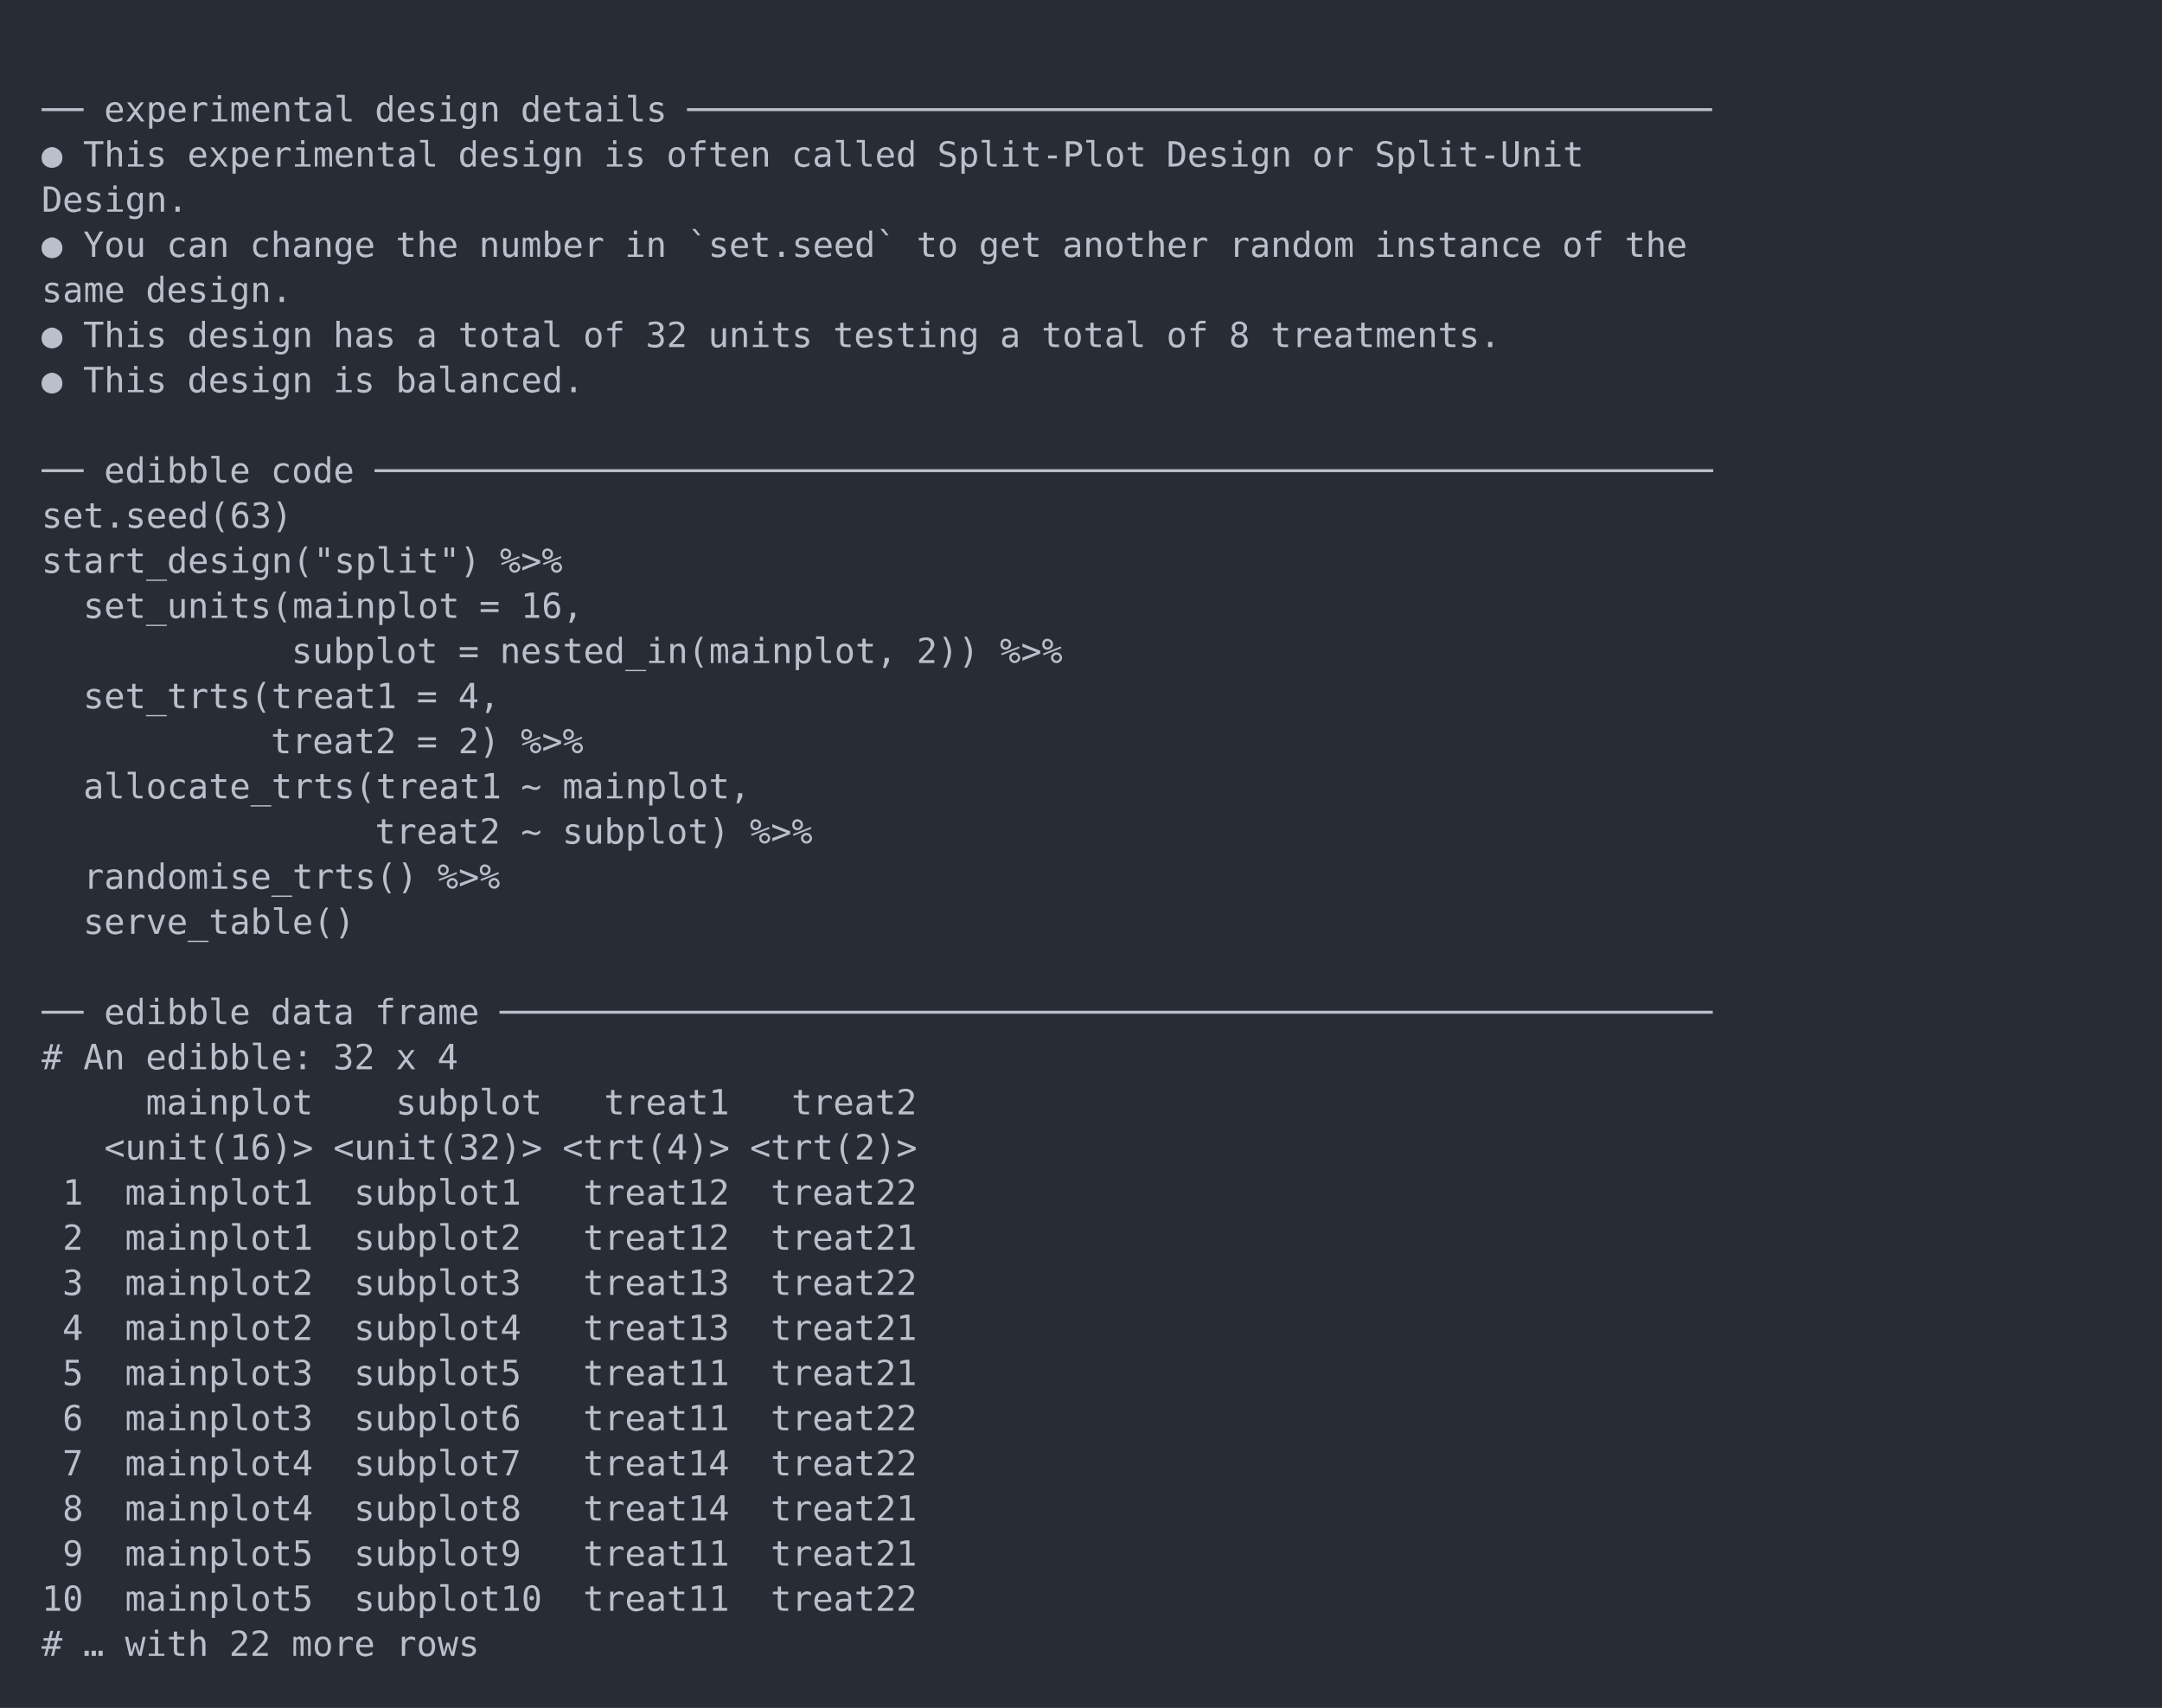
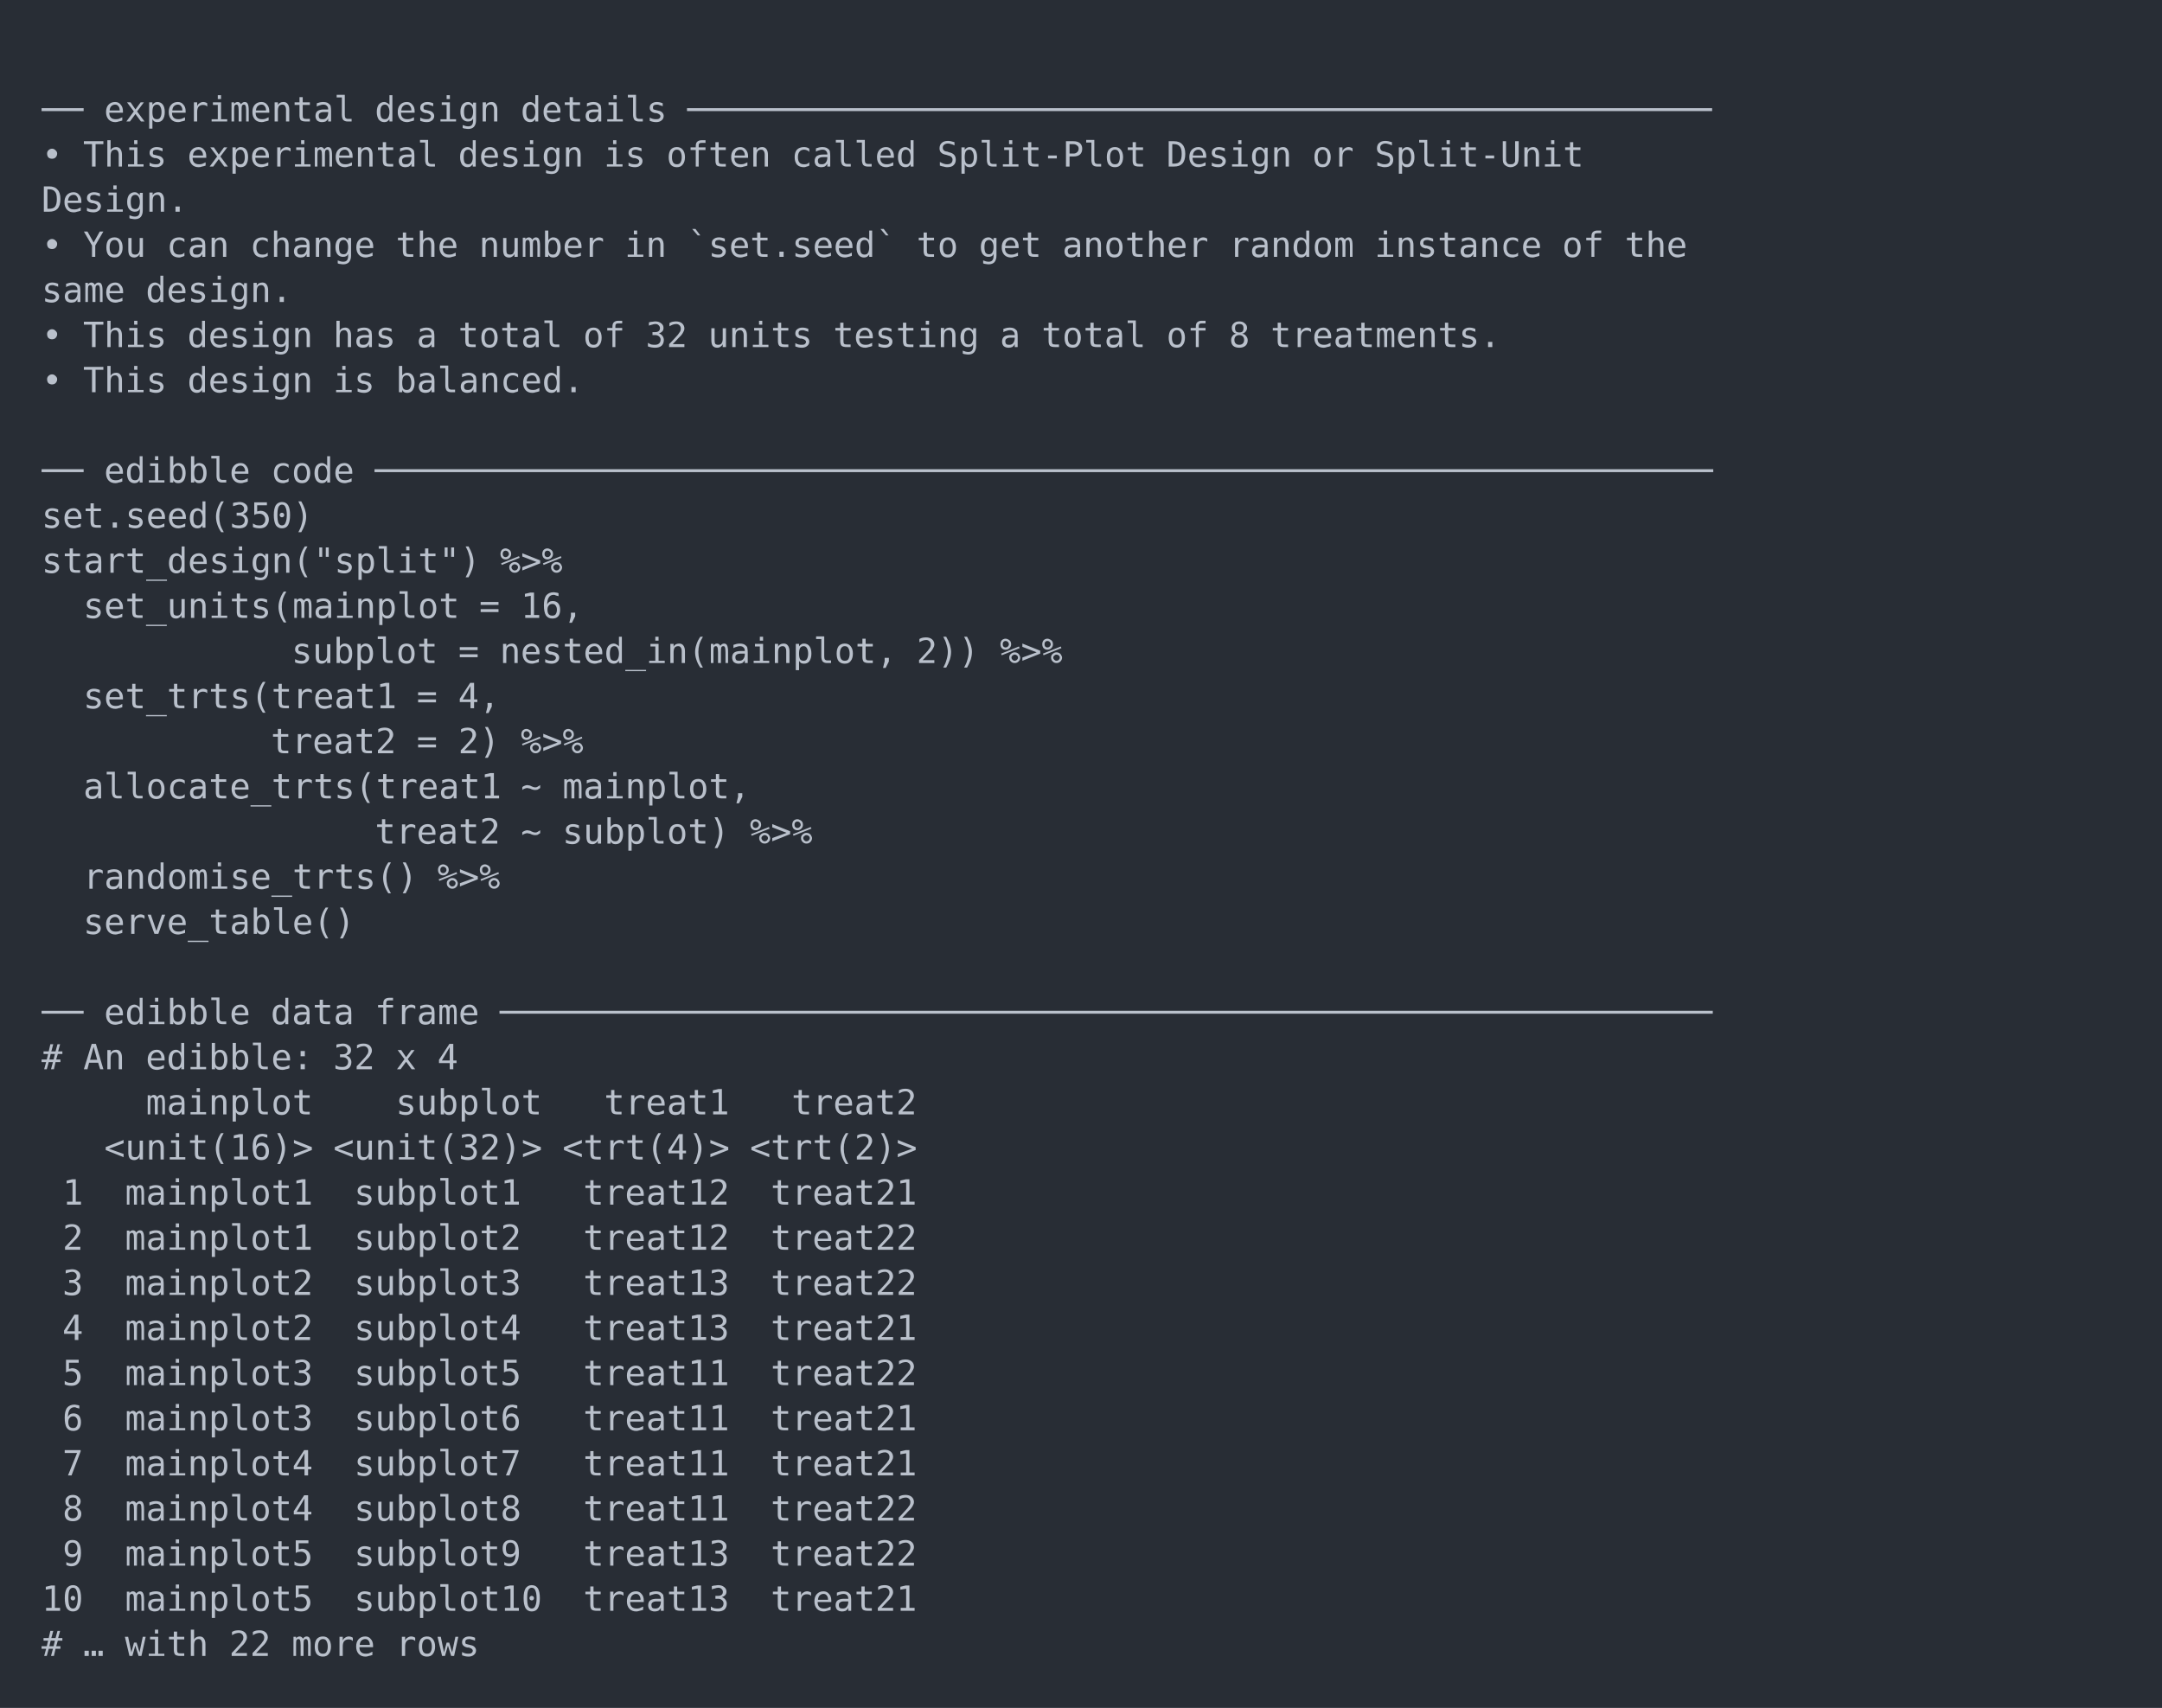
<svg xmlns="http://www.w3.org/2000/svg" xmlns:xlink="http://www.w3.org/1999/xlink" width="1040" height="821.56">
  <rect width="1040" height="821.56" rx="0" ry="0" class="a" />
  <svg height="781.56" viewBox="0 0 100 78.156" width="1000" x="20" y="20">
    <style>.a{fill:rgb(40,45,53)}.b{font-family:'Fira Code',Monaco,Consolas,Menlo,'Bitstream Vera Sans Mono','Powerline Symbols',monospace}.c{fill:transparent}.d{fill:rgb(185,192,203);white-space:pre}</style>
    <g font-family="'Fira Code',Monaco,Consolas,Menlo,'Bitstream Vera Sans Mono','Powerline Symbols',monospace" font-size="1.67" class="b">
      <defs>
        <symbol id="a">
          <rect height="37" width="100" x="0" y="0" class="c" />
        </symbol>
      </defs>
      <rect height="78.156" width="100" class="a" />
      <svg x="0" y="0" width="100">
        <svg x="0">
          <use xlink:href="#a" />
          <text x="0" y="3.841" class="d">──</text>
          <text x="3.006" y="3.841" class="d">experimental</text>
          <text x="16.032" y="3.841" class="d">design</text>
          <text x="23.046" y="3.841" class="d">details</text>
          <text x="31.062" y="3.841" class="d">─────────────────────────────────────────────────</text>
-           <text x="0" y="6.012" class="d">●</text>
+           <text x="0" y="6.012" class="d">•</text>
          <text x="2.004" y="6.012" class="d">This</text>
          <text x="7.014" y="6.012" class="d">experimental</text>
          <text x="20.04" y="6.012" class="d">design</text>
          <text x="27.054" y="6.012" class="d">is</text>
          <text x="30.06" y="6.012" class="d">often</text>
          <text x="36.072" y="6.012" class="d">called</text>
          <text x="43.086" y="6.012" class="d">Split-Plot</text>
          <text x="54.108" y="6.012" class="d">Design</text>
          <text x="61.122" y="6.012" class="d">or</text>
          <text x="64.128" y="6.012" class="d">Split-Unit</text>
          <text x="0" y="8.183" class="d">Design.</text>
-           <text x="0" y="10.354" class="d">●</text>
+           <text x="0" y="10.354" class="d">•</text>
          <text x="2.004" y="10.354" class="d">You</text>
          <text x="6.012" y="10.354" class="d">can</text>
          <text x="10.02" y="10.354" class="d">change</text>
          <text x="17.034" y="10.354" class="d">the</text>
          <text x="21.042" y="10.354" class="d">number</text>
          <text x="28.056" y="10.354" class="d">in</text>
          <text x="31.062" y="10.354" class="d">`set.seed`</text>
          <text x="42.084" y="10.354" class="d">to</text>
          <text x="45.09" y="10.354" class="d">get</text>
          <text x="49.098" y="10.354" class="d">another</text>
          <text x="57.114" y="10.354" class="d">random</text>
          <text x="64.128" y="10.354" class="d">instance</text>
          <text x="73.146" y="10.354" class="d">of</text>
          <text x="76.152" y="10.354" class="d">the</text>
          <text x="0" y="12.525" class="d">same</text>
          <text x="5.01" y="12.525" class="d">design.</text>
-           <text x="0" y="14.696" class="d">●</text>
+           <text x="0" y="14.696" class="d">•</text>
          <text x="2.004" y="14.696" class="d">This</text>
          <text x="7.014" y="14.696" class="d">design</text>
          <text x="14.028" y="14.696" class="d">has</text>
          <text x="18.036" y="14.696" class="d">a</text>
          <text x="20.04" y="14.696" class="d">total</text>
          <text x="26.052" y="14.696" class="d">of</text>
          <text x="29.058" y="14.696" class="d">32</text>
          <text x="32.064" y="14.696" class="d">units</text>
          <text x="38.076" y="14.696" class="d">testing</text>
          <text x="46.092" y="14.696" class="d">a</text>
          <text x="48.096" y="14.696" class="d">total</text>
          <text x="54.108" y="14.696" class="d">of</text>
          <text x="57.114" y="14.696" class="d">8</text>
          <text x="59.118" y="14.696" class="d">treatments.</text>
-           <text x="0" y="16.867" class="d">●</text>
+           <text x="0" y="16.867" class="d">•</text>
          <text x="2.004" y="16.867" class="d">This</text>
          <text x="7.014" y="16.867" class="d">design</text>
          <text x="14.028" y="16.867" class="d">is</text>
          <text x="17.034" y="16.867" class="d">balanced.</text>
          <text x="0" y="21.209" class="d">──</text>
          <text x="3.006" y="21.209" class="d">edibble</text>
          <text x="11.022" y="21.209" class="d">code</text>
          <text x="16.032" y="21.209" class="d">────────────────────────────────────────────────────────────────</text>
-           <text x="0" y="23.38" class="d">set.seed(63)</text>
+           <text x="0" y="23.38" class="d">set.seed(350)</text>
          <text x="0" y="25.551" class="d">start_design("split")</text>
          <text x="22.044" y="25.551" class="d">%&gt;%</text>
          <text x="2.004" y="27.722" class="d">set_units(mainplot</text>
          <text x="21.042" y="27.722" class="d">=</text>
          <text x="23.046" y="27.722" class="d">16,</text>
          <text x="12.024" y="29.893" class="d">subplot</text>
          <text x="20.04" y="29.893" class="d">=</text>
          <text x="22.044" y="29.893" class="d">nested_in(mainplot,</text>
          <text x="42.084" y="29.893" class="d">2))</text>
          <text x="46.092" y="29.893" class="d">%&gt;%</text>
          <text x="2.004" y="32.064" class="d">set_trts(treat1</text>
          <text x="18.036" y="32.064" class="d">=</text>
          <text x="20.04" y="32.064" class="d">4,</text>
          <text x="11.022" y="34.235" class="d">treat2</text>
          <text x="18.036" y="34.235" class="d">=</text>
          <text x="20.04" y="34.235" class="d">2)</text>
          <text x="23.046" y="34.235" class="d">%&gt;%</text>
          <text x="2.004" y="36.406" class="d">allocate_trts(treat1</text>
          <text x="23.046" y="36.406" class="d">~</text>
          <text x="25.05" y="36.406" class="d">mainplot,</text>
          <text x="16.032" y="38.577" class="d">treat2</text>
          <text x="23.046" y="38.577" class="d">~</text>
          <text x="25.05" y="38.577" class="d">subplot)</text>
          <text x="34.068" y="38.577" class="d">%&gt;%</text>
          <text x="2.004" y="40.748" class="d">randomise_trts()</text>
          <text x="19.038" y="40.748" class="d">%&gt;%</text>
          <text x="2.004" y="42.919" class="d">serve_table()</text>
          <text x="0" y="47.261" class="d">──</text>
          <text x="3.006" y="47.261" class="d">edibble</text>
          <text x="11.022" y="47.261" class="d">data</text>
          <text x="16.032" y="47.261" class="d">frame</text>
          <text x="22.044" y="47.261" class="d">──────────────────────────────────────────────────────────</text>
          <text x="0" y="49.432" class="d">#</text>
          <text x="2.004" y="49.432" class="d">An</text>
          <text x="5.01" y="49.432" class="d">edibble:</text>
          <text x="14.028" y="49.432" class="d">32</text>
          <text x="17.034" y="49.432" class="d">x</text>
          <text x="19.038" y="49.432" class="d">4</text>
          <text x="5.01" y="51.603" class="d">mainplot</text>
          <text x="17.034" y="51.603" class="d">subplot</text>
          <text x="27.054" y="51.603" class="d">treat1</text>
          <text x="36.072" y="51.603" class="d">treat2</text>
          <text x="3.006" y="53.774" class="d">&lt;unit(16)&gt;</text>
          <text x="14.028" y="53.774" class="d">&lt;unit(32)&gt;</text>
          <text x="25.05" y="53.774" class="d">&lt;trt(4)&gt;</text>
          <text x="34.068" y="53.774" class="d">&lt;trt(2)&gt;</text>
          <text x="1.002" y="55.945" class="d">1</text>
          <text x="4.008" y="55.945" class="d">mainplot1</text>
          <text x="15.03" y="55.945" class="d">subplot1</text>
          <text x="26.052" y="55.945" class="d">treat12</text>
-           <text x="35.07" y="55.945" class="d">treat22</text>
+           <text x="35.07" y="55.945" class="d">treat21</text>
          <text x="1.002" y="58.116" class="d">2</text>
          <text x="4.008" y="58.116" class="d">mainplot1</text>
          <text x="15.03" y="58.116" class="d">subplot2</text>
          <text x="26.052" y="58.116" class="d">treat12</text>
-           <text x="35.07" y="58.116" class="d">treat21</text>
+           <text x="35.07" y="58.116" class="d">treat22</text>
          <text x="1.002" y="60.287" class="d">3</text>
          <text x="4.008" y="60.287" class="d">mainplot2</text>
          <text x="15.03" y="60.287" class="d">subplot3</text>
          <text x="26.052" y="60.287" class="d">treat13</text>
          <text x="35.07" y="60.287" class="d">treat22</text>
          <text x="1.002" y="62.458" class="d">4</text>
          <text x="4.008" y="62.458" class="d">mainplot2</text>
          <text x="15.03" y="62.458" class="d">subplot4</text>
          <text x="26.052" y="62.458" class="d">treat13</text>
          <text x="35.07" y="62.458" class="d">treat21</text>
          <text x="1.002" y="64.629" class="d">5</text>
          <text x="4.008" y="64.629" class="d">mainplot3</text>
          <text x="15.03" y="64.629" class="d">subplot5</text>
          <text x="26.052" y="64.629" class="d">treat11</text>
-           <text x="35.07" y="64.629" class="d">treat21</text>
+           <text x="35.07" y="64.629" class="d">treat22</text>
          <text x="1.002" y="66.8" class="d">6</text>
          <text x="4.008" y="66.8" class="d">mainplot3</text>
          <text x="15.03" y="66.8" class="d">subplot6</text>
          <text x="26.052" y="66.8" class="d">treat11</text>
-           <text x="35.07" y="66.8" class="d">treat22</text>
+           <text x="35.07" y="66.8" class="d">treat21</text>
          <text x="1.002" y="68.971" class="d">7</text>
          <text x="4.008" y="68.971" class="d">mainplot4</text>
          <text x="15.03" y="68.971" class="d">subplot7</text>
-           <text x="26.052" y="68.971" class="d">treat14</text>
-           <text x="35.07" y="68.971" class="d">treat22</text>
+           <text x="26.052" y="68.971" class="d">treat11</text>
+           <text x="35.07" y="68.971" class="d">treat21</text>
          <text x="1.002" y="71.142" class="d">8</text>
          <text x="4.008" y="71.142" class="d">mainplot4</text>
          <text x="15.03" y="71.142" class="d">subplot8</text>
-           <text x="26.052" y="71.142" class="d">treat14</text>
-           <text x="35.07" y="71.142" class="d">treat21</text>
+           <text x="26.052" y="71.142" class="d">treat11</text>
+           <text x="35.07" y="71.142" class="d">treat22</text>
          <text x="1.002" y="73.313" class="d">9</text>
          <text x="4.008" y="73.313" class="d">mainplot5</text>
          <text x="15.03" y="73.313" class="d">subplot9</text>
-           <text x="26.052" y="73.313" class="d">treat11</text>
-           <text x="35.07" y="73.313" class="d">treat21</text>
+           <text x="26.052" y="73.313" class="d">treat13</text>
+           <text x="35.07" y="73.313" class="d">treat22</text>
          <text x="0" y="75.484" class="d">10</text>
          <text x="4.008" y="75.484" class="d">mainplot5</text>
          <text x="15.03" y="75.484" class="d">subplot10</text>
-           <text x="26.052" y="75.484" class="d">treat11</text>
-           <text x="35.07" y="75.484" class="d">treat22</text>
+           <text x="26.052" y="75.484" class="d">treat13</text>
+           <text x="35.07" y="75.484" class="d">treat21</text>
          <text x="0" y="77.655" class="d">#</text>
          <text x="2.004" y="77.655" class="d">…</text>
          <text x="4.008" y="77.655" class="d">with</text>
          <text x="9.018" y="77.655" class="d">22</text>
          <text x="12.024" y="77.655" class="d">more</text>
          <text x="17.034" y="77.655" class="d">rows</text>
        </svg>
      </svg>
    </g>
  </svg>
</svg>
